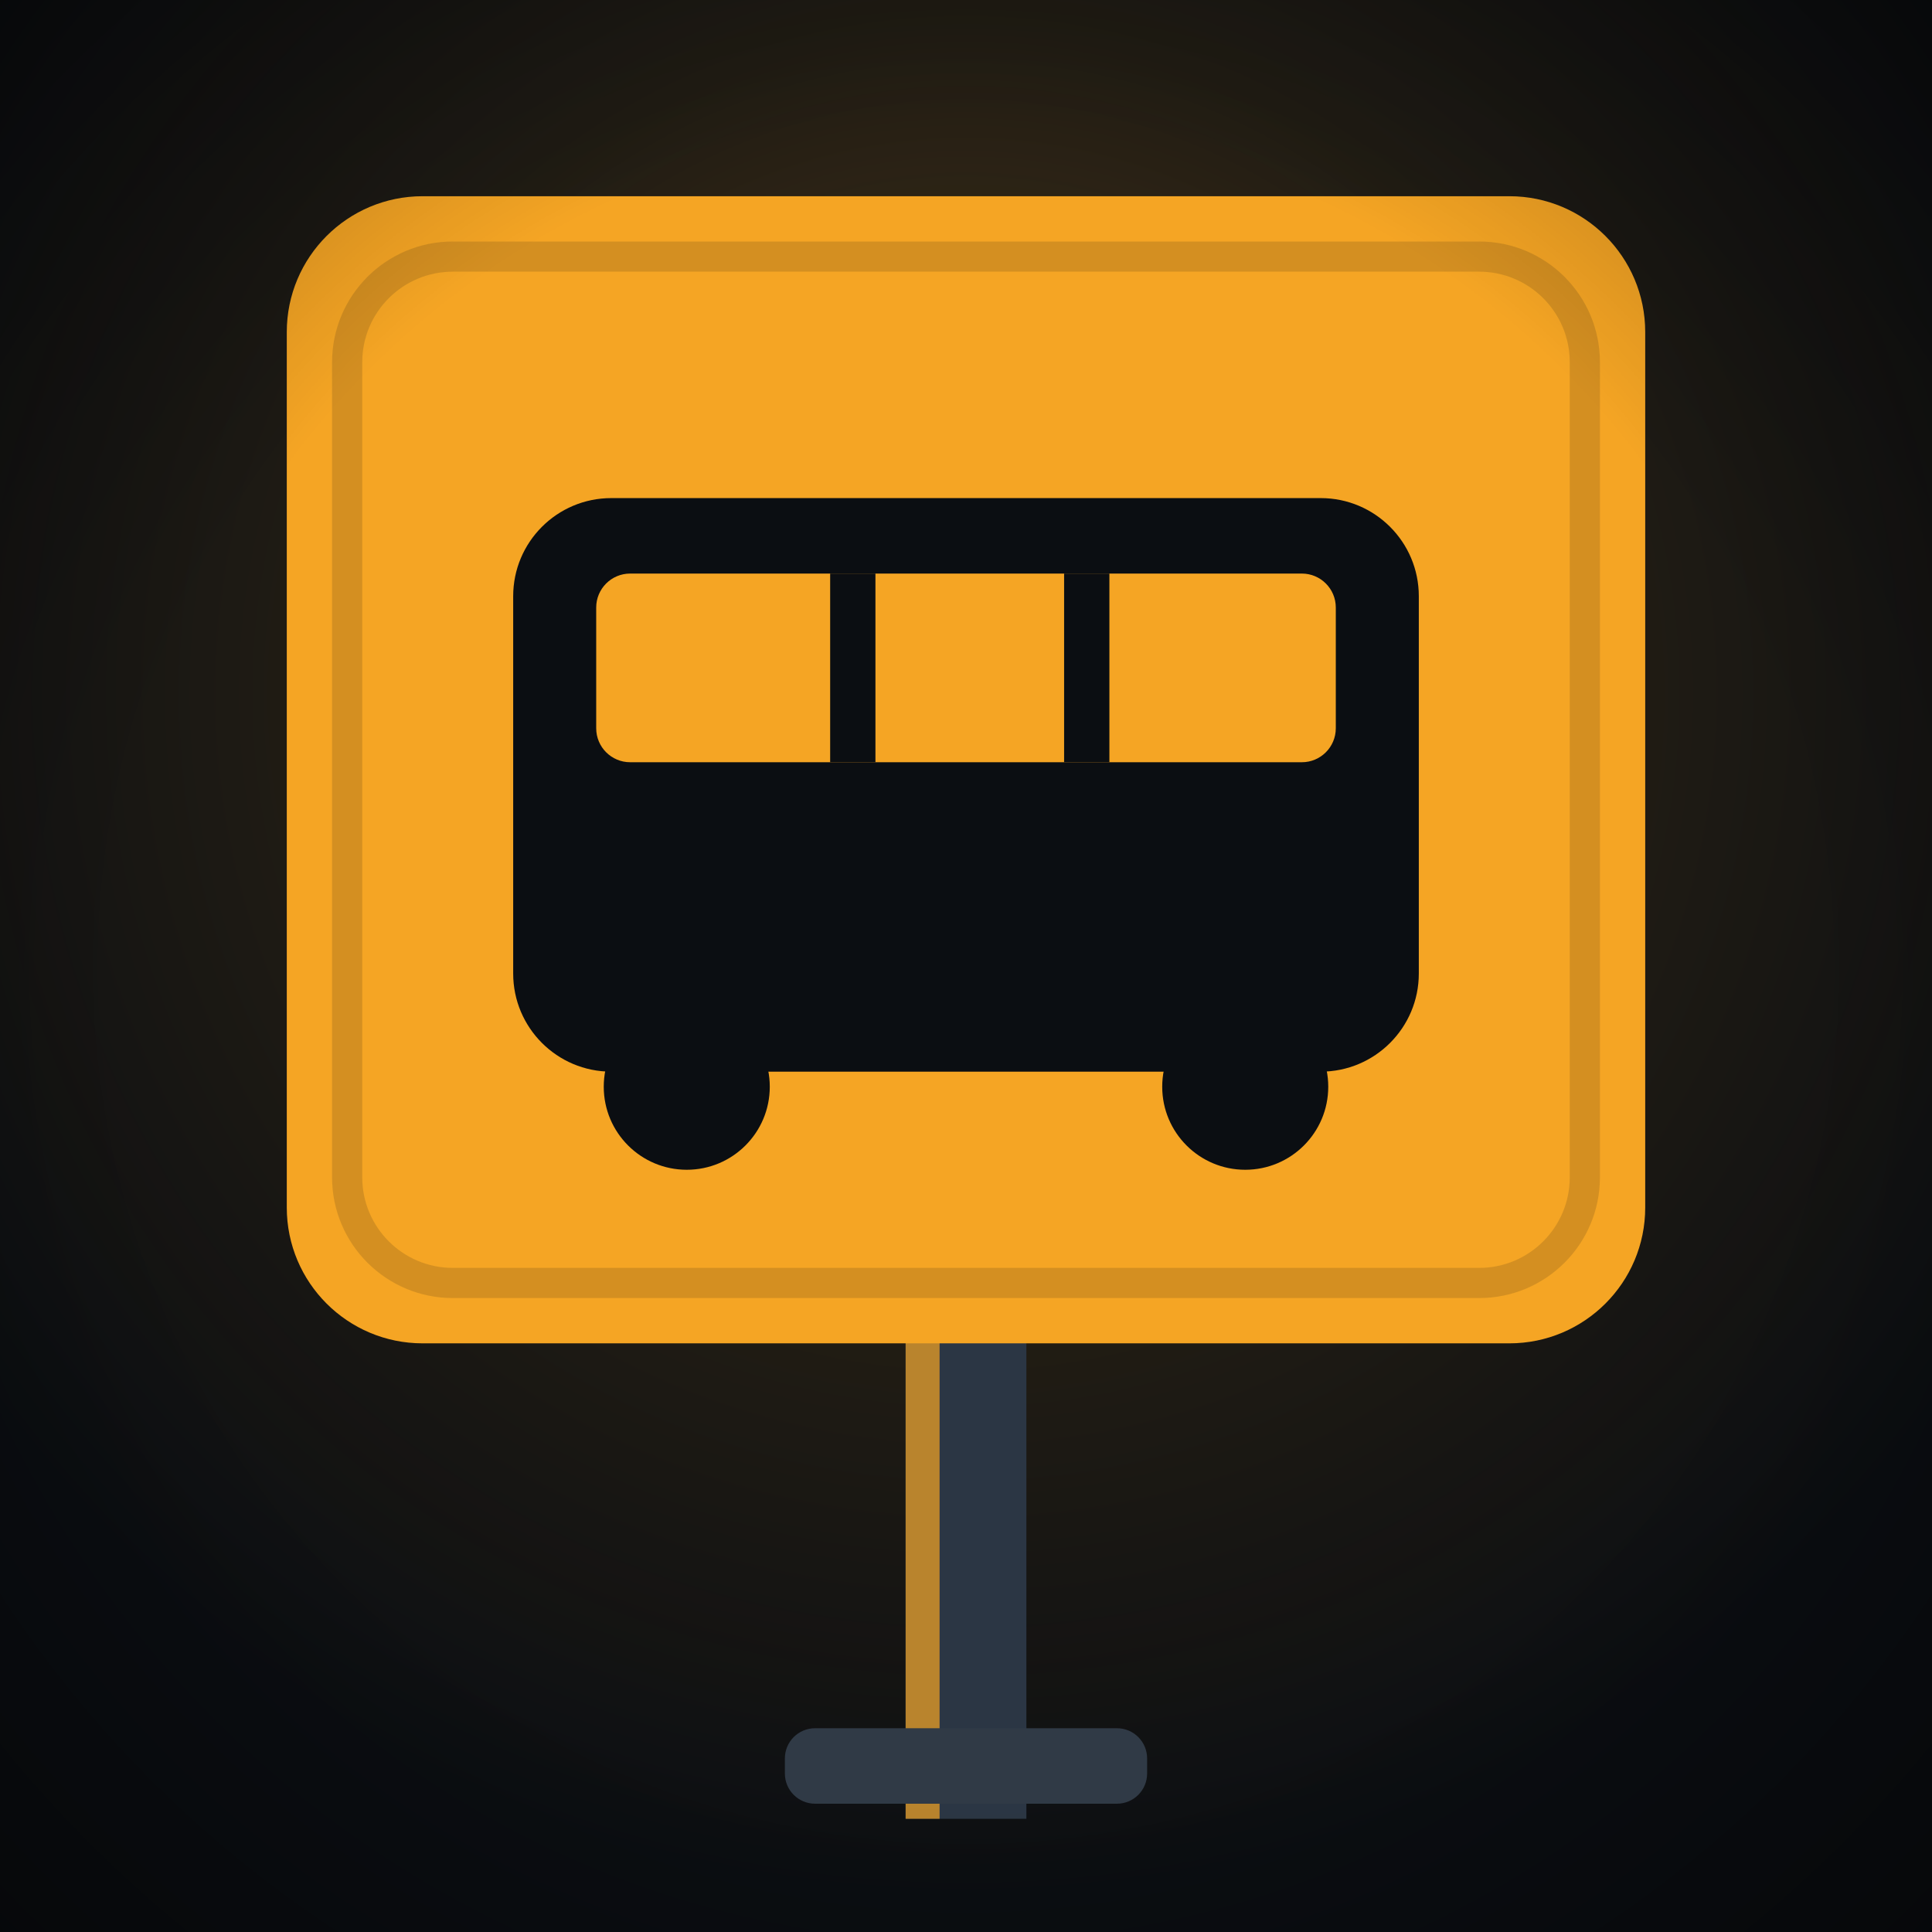
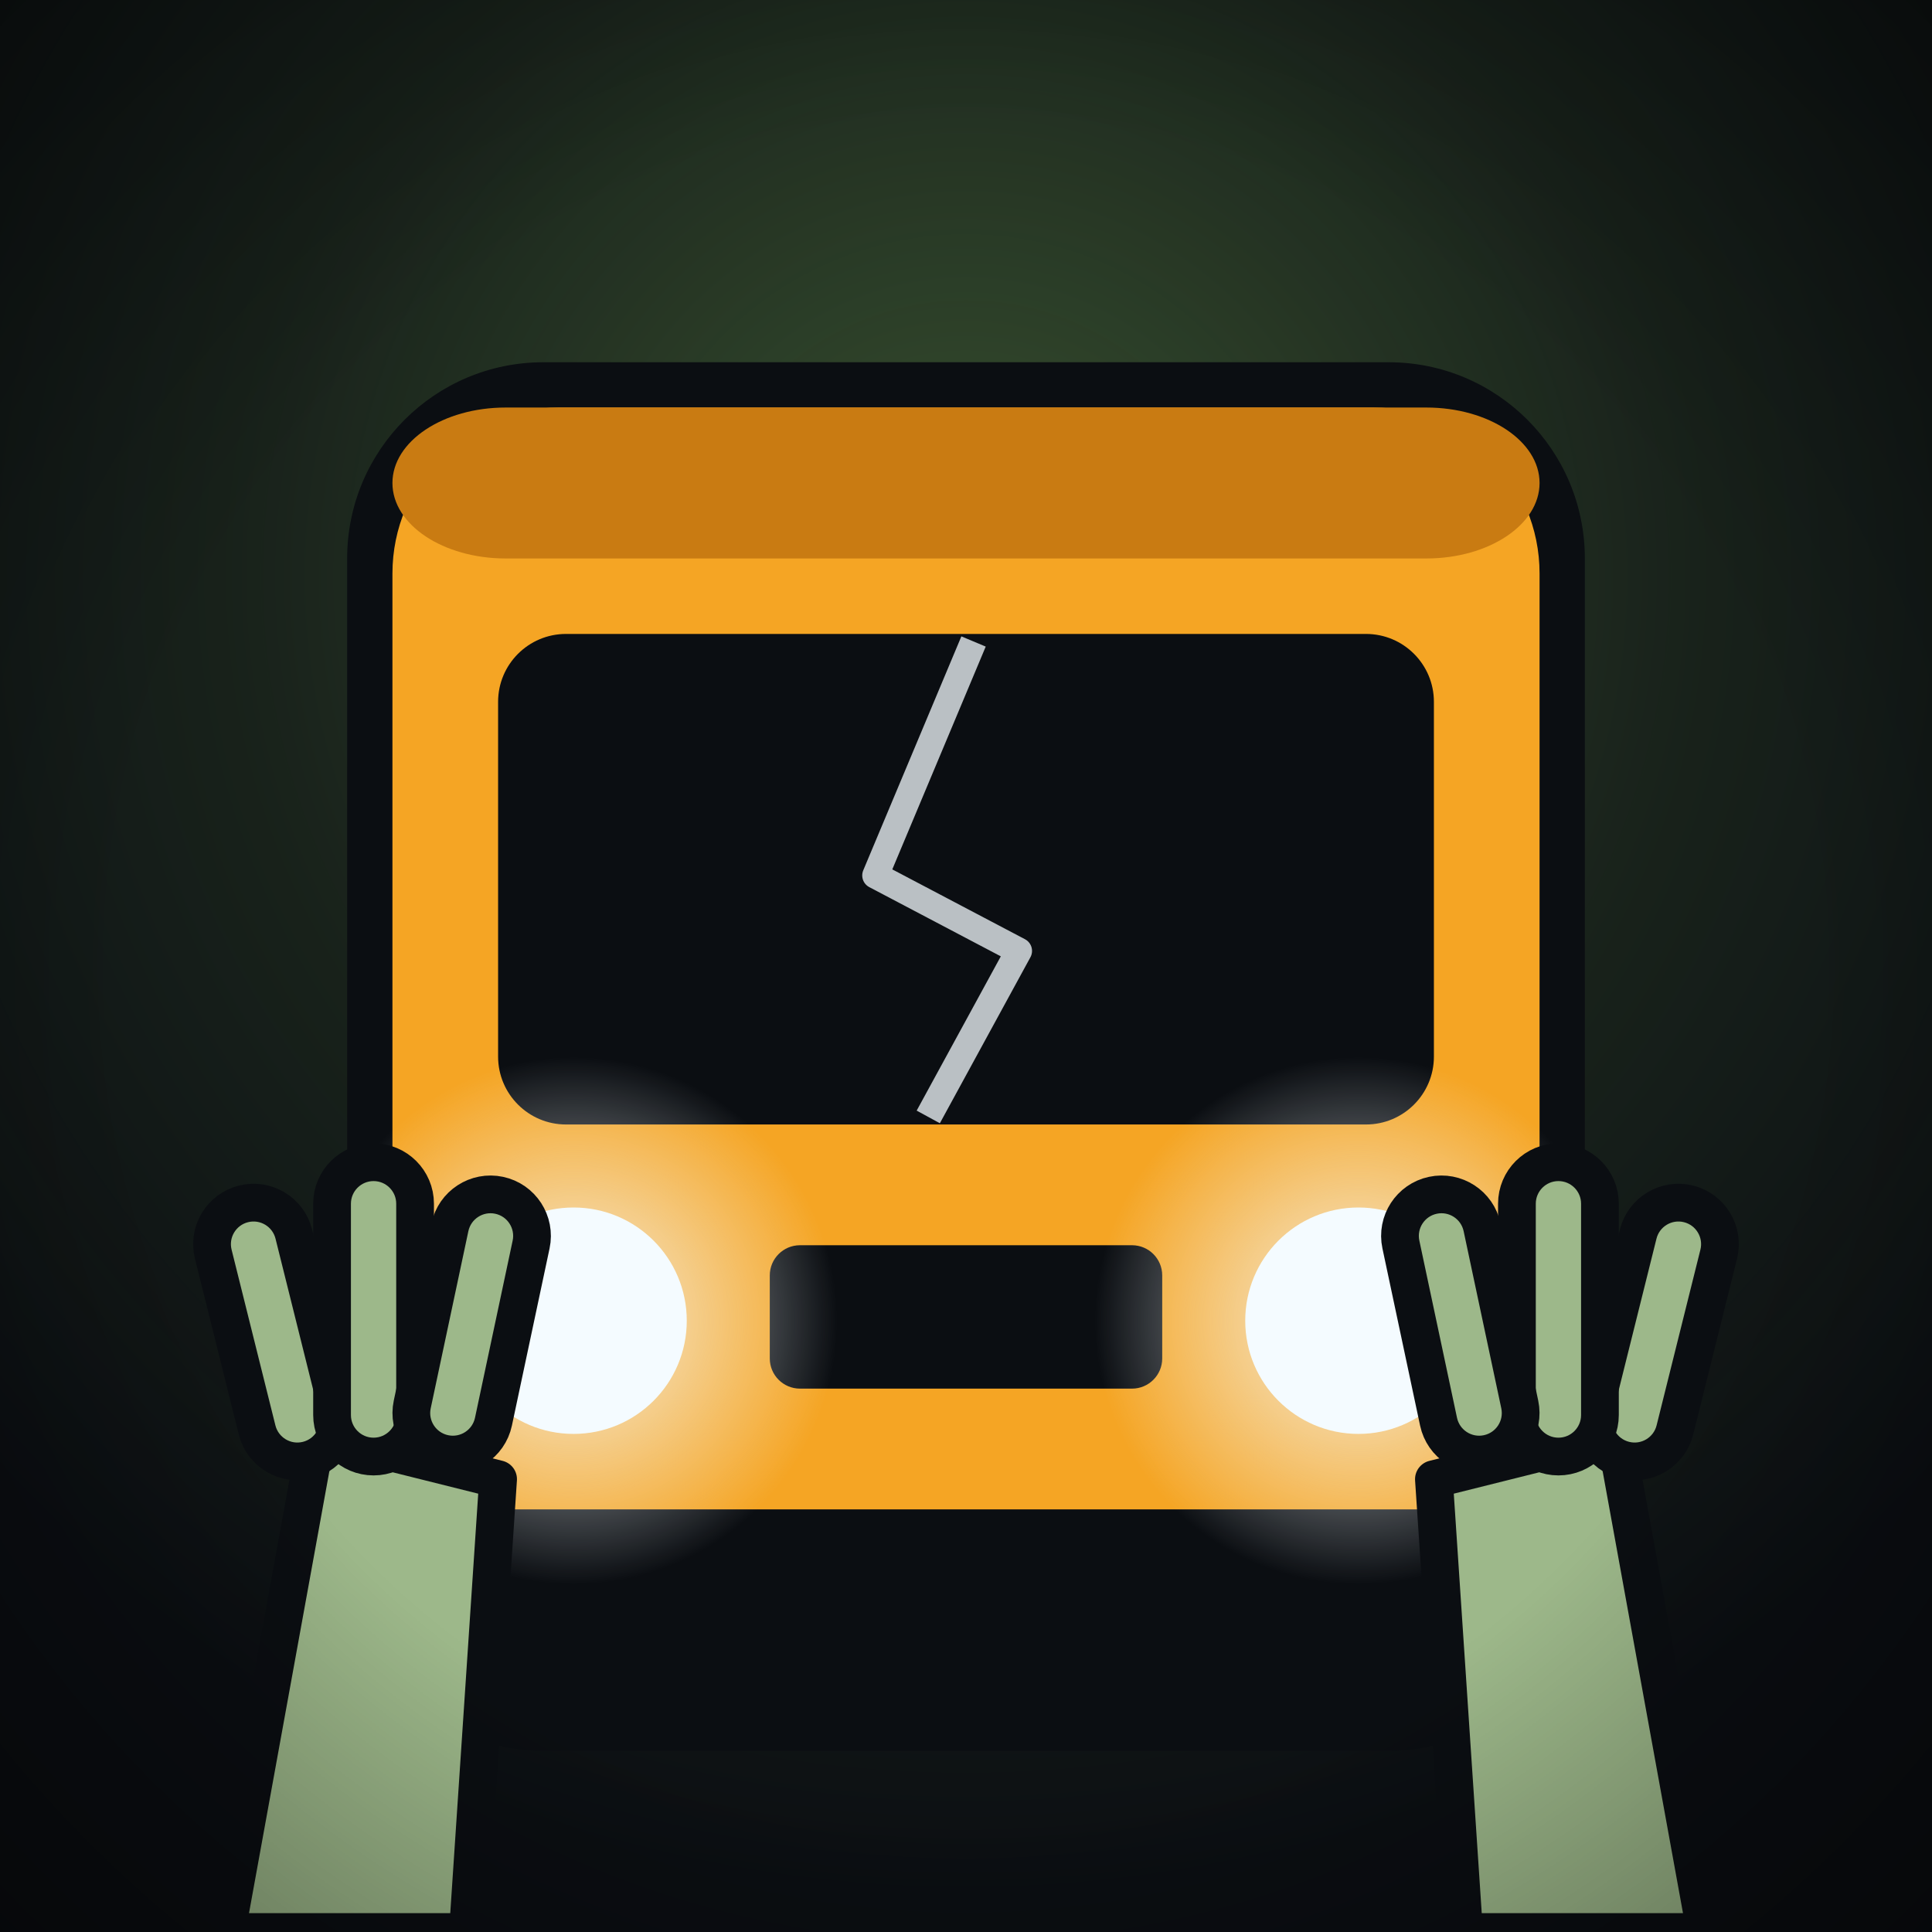
<svg xmlns="http://www.w3.org/2000/svg" viewBox="0 0 512 512" width="512" height="512">
  <defs>
-     <radialGradient id="lamp" cx="50%" cy="36%" r="62%">
-       <stop offset="0%" stop-color="#f5a524" stop-opacity="0.30" />
-       <stop offset="55%" stop-color="#f5a524" stop-opacity="0.09" />
-       <stop offset="100%" stop-color="#f5a524" stop-opacity="0" />
+     <radialGradient id="fog" cx="50%" cy="30%" r="68%">
+       <stop offset="0%" stop-color="#8fd16a" stop-opacity="0.34" />
+       <stop offset="55%" stop-color="#8fd16a" stop-opacity="0.10" />
+       <stop offset="100%" stop-color="#8fd16a" stop-opacity="0" />
+     </radialGradient>
+     <radialGradient id="beam" cx="50%" cy="50%" r="50%">
+       <stop offset="0%" stop-color="#f4fbff" stop-opacity="0.85" />
+       <stop offset="100%" stop-color="#f4fbff" stop-opacity="0" />
    </radialGradient>
    <radialGradient id="vig" cx="50%" cy="50%" r="72%">
      <stop offset="60%" stop-color="#000000" stop-opacity="0" />
      <stop offset="100%" stop-color="#000000" stop-opacity="0.45" />
    </radialGradient>
  </defs>
  <rect width="512" height="512" fill="#0b0e12" />
-   <rect width="512" height="512" fill="url(#lamp)" />
-   <rect x="240" y="330" width="32" height="152" fill="#2b3644" />
-   <rect x="240" y="330" width="9" height="152" fill="#f5a524" opacity="0.7" />
-   <rect x="208" y="458" width="96" height="20" rx="8" fill="#303a46" />
-   <rect x="76" y="52" width="360" height="304" rx="36" fill="#f5a524" />
-   <rect x="92" y="68" width="328" height="272" rx="28" fill="none" stroke="#0b0e12" stroke-opacity="0.14" stroke-width="8" />
-   <rect x="136" y="132" width="240" height="152" rx="26" fill="#0b0e12" />
-   <rect x="158" y="152" width="196" height="50" rx="9" fill="#f5a524" />
-   <rect x="220" y="152" width="12" height="50" fill="#0b0e12" />
-   <rect x="282" y="152" width="12" height="50" fill="#0b0e12" />
-   <circle cx="182" cy="288" r="22" fill="#0b0e12" />
-   <circle cx="330" cy="288" r="22" fill="#0b0e12" />
+   <rect width="512" height="512" fill="url(#fog)" />
+   <rect x="92" y="96" width="328" height="368" rx="52" fill="#0b0e12" />
+   <rect x="104" y="108" width="304" height="344" rx="44" fill="#f5a524" />
+   <rect x="104" y="108" width="304" height="40" rx="30" fill="#c97b12" />
+   <rect x="132" y="168" width="248" height="130" rx="18" fill="#0b0e12" />
+   <path d="M258 170 L232 232 L270 252 L246 296" fill="none" stroke="#f4fbff" stroke-opacity="0.75" stroke-width="7" stroke-linejoin="round" />
+   <rect x="204" y="330" width="104" height="38" rx="8" fill="#0b0e12" />
+   <rect x="104" y="400" width="304" height="52" rx="16" fill="#0b0e12" />
+   <circle cx="152" cy="350" r="70" fill="url(#beam)" />
+   <circle cx="360" cy="350" r="70" fill="url(#beam)" />
+   <circle cx="152" cy="350" r="30" fill="#f4fbff" />
+   <circle cx="360" cy="350" r="30" fill="#f4fbff" />
+   <g fill="#9db88a" stroke="#0b0e12" stroke-width="10" stroke-linejoin="round">
+     <path d="M60 512 L84 380 L132 392 L124 512 Z" />
+     <rect x="62" y="318" width="22" height="70" rx="11" transform="rotate(-14 73 353)" />
+     <rect x="88" y="308" width="22" height="78" rx="11" />
+     <rect x="114" y="316" width="22" height="70" rx="11" transform="rotate(12 125 351)" />
+     <path d="M452 512 L428 380 L380 392 L388 512 Z" />
+     <rect x="428" y="318" width="22" height="70" rx="11" transform="rotate(14 439 353)" />
+     <rect x="402" y="308" width="22" height="78" rx="11" />
+     <rect x="376" y="316" width="22" height="70" rx="11" transform="rotate(-12 387 351)" />
+   </g>
  <rect width="512" height="512" fill="url(#vig)" />
</svg>
